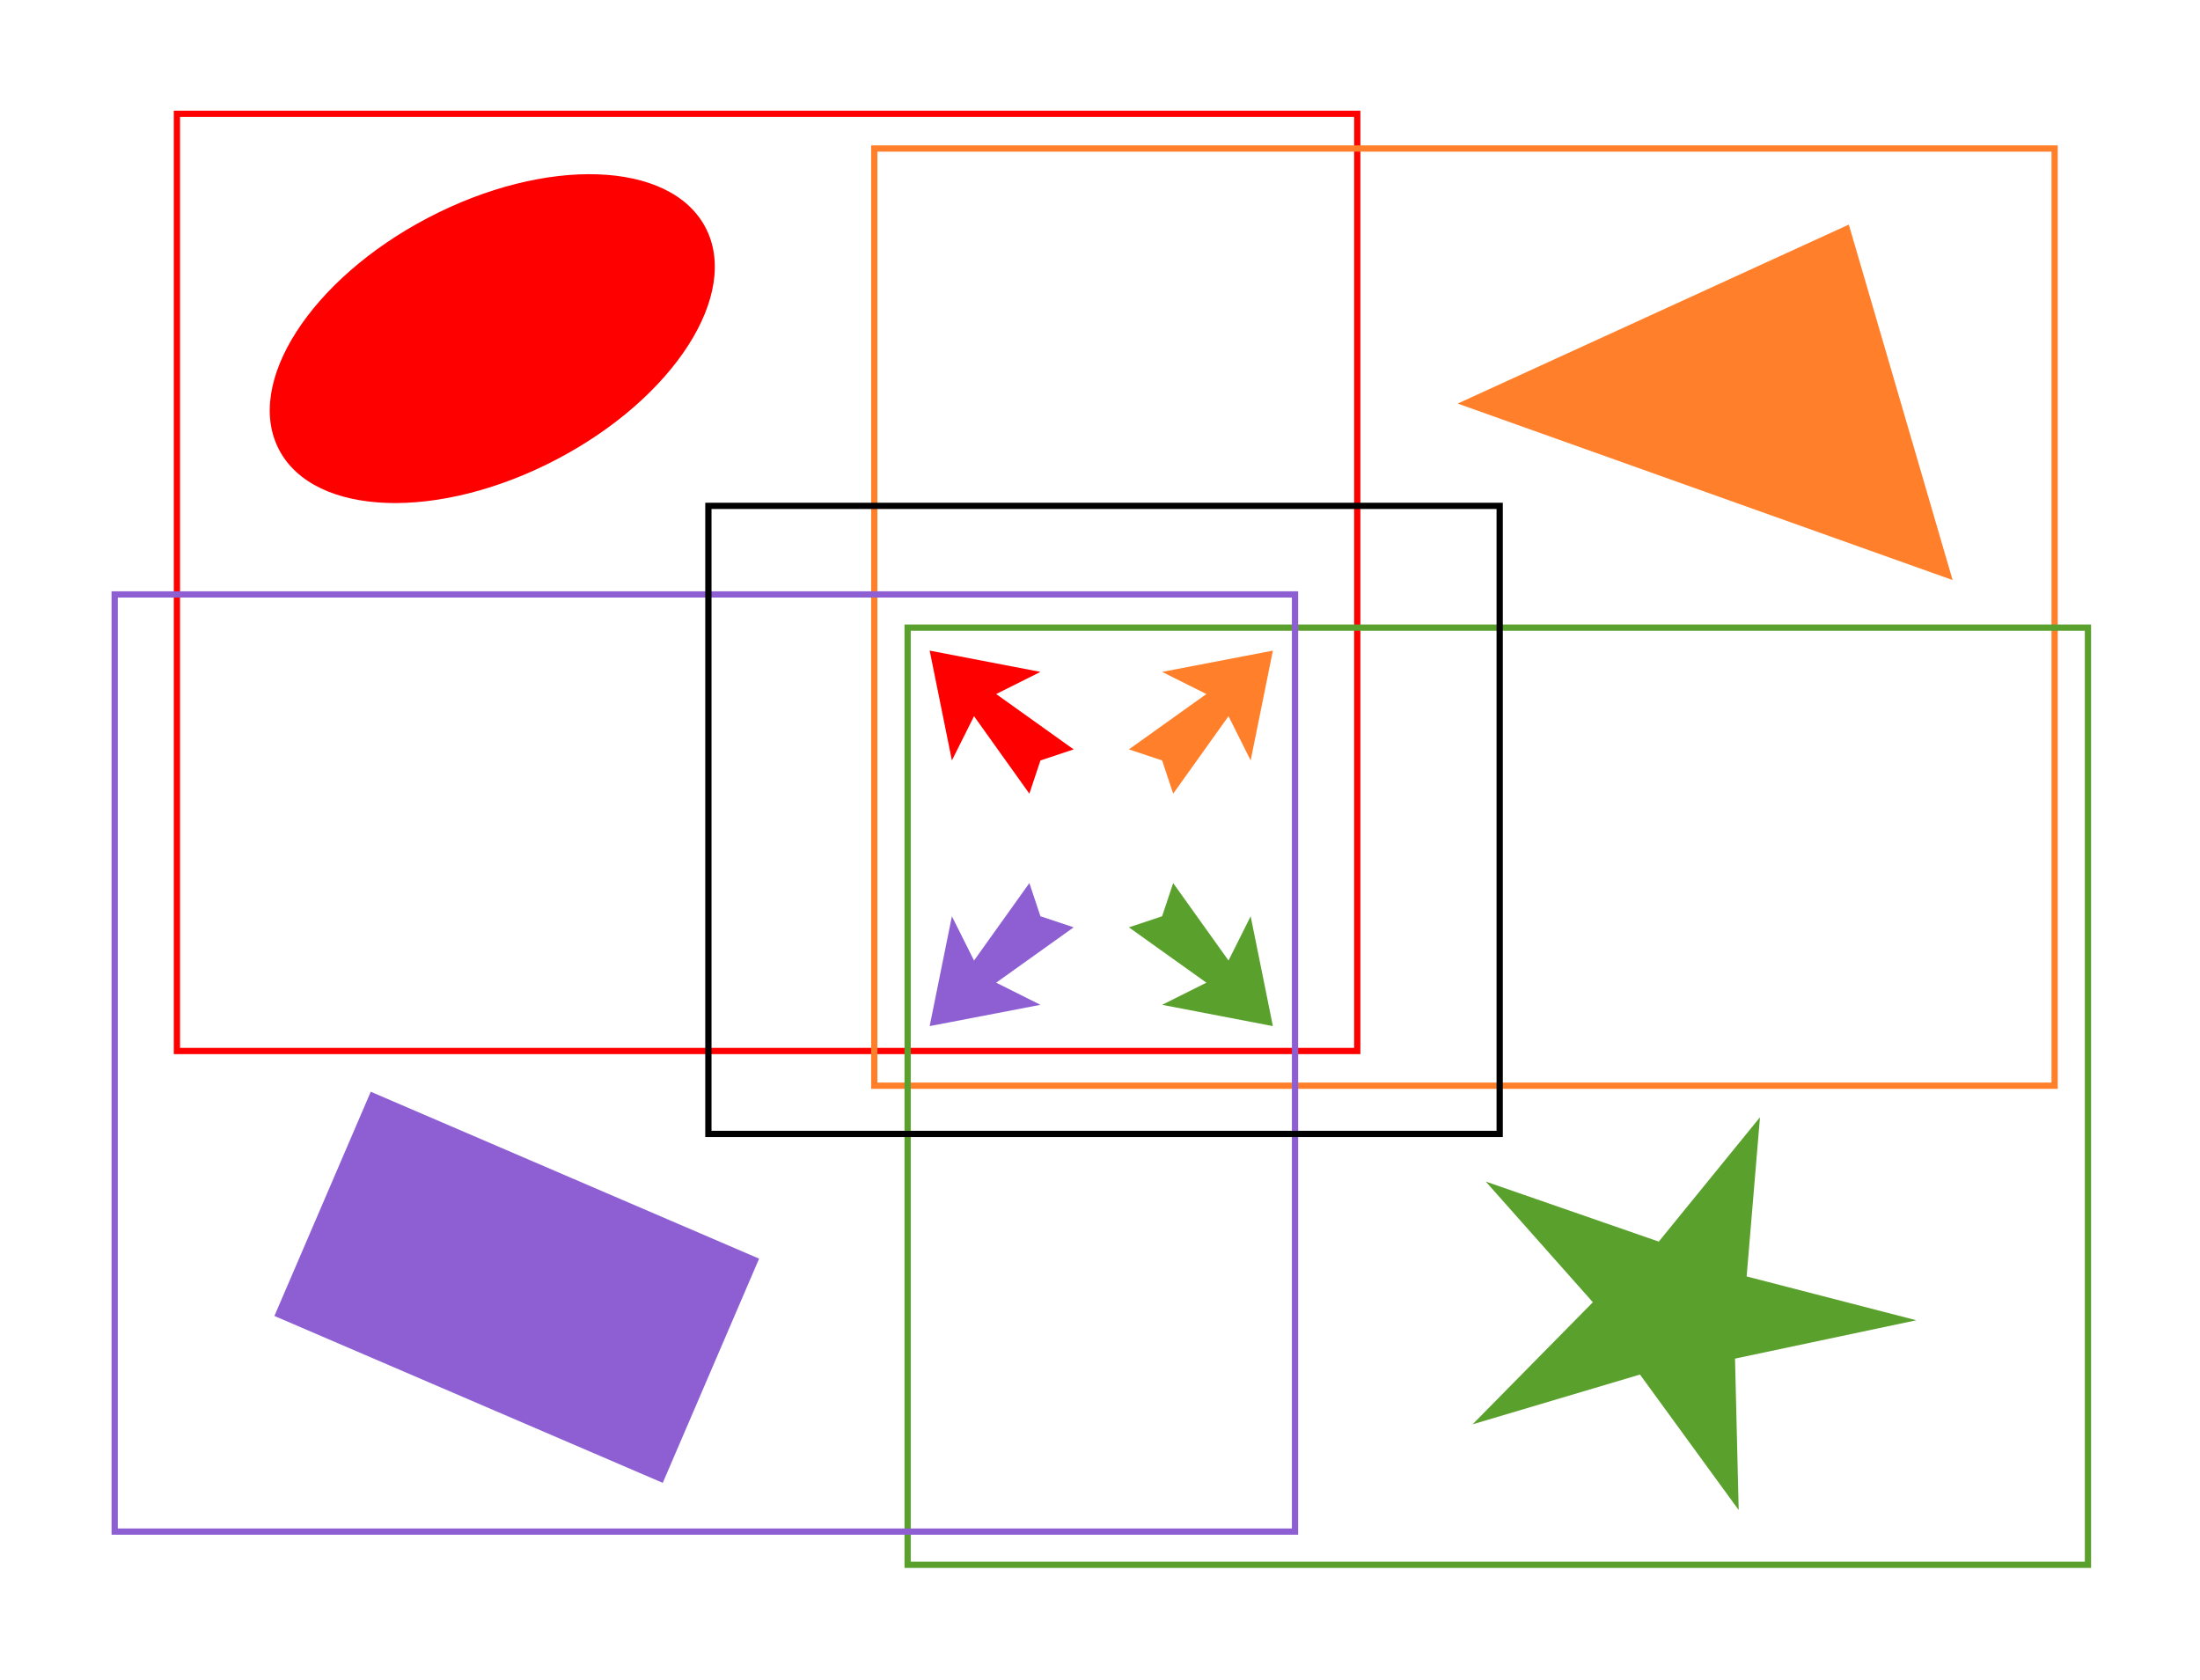
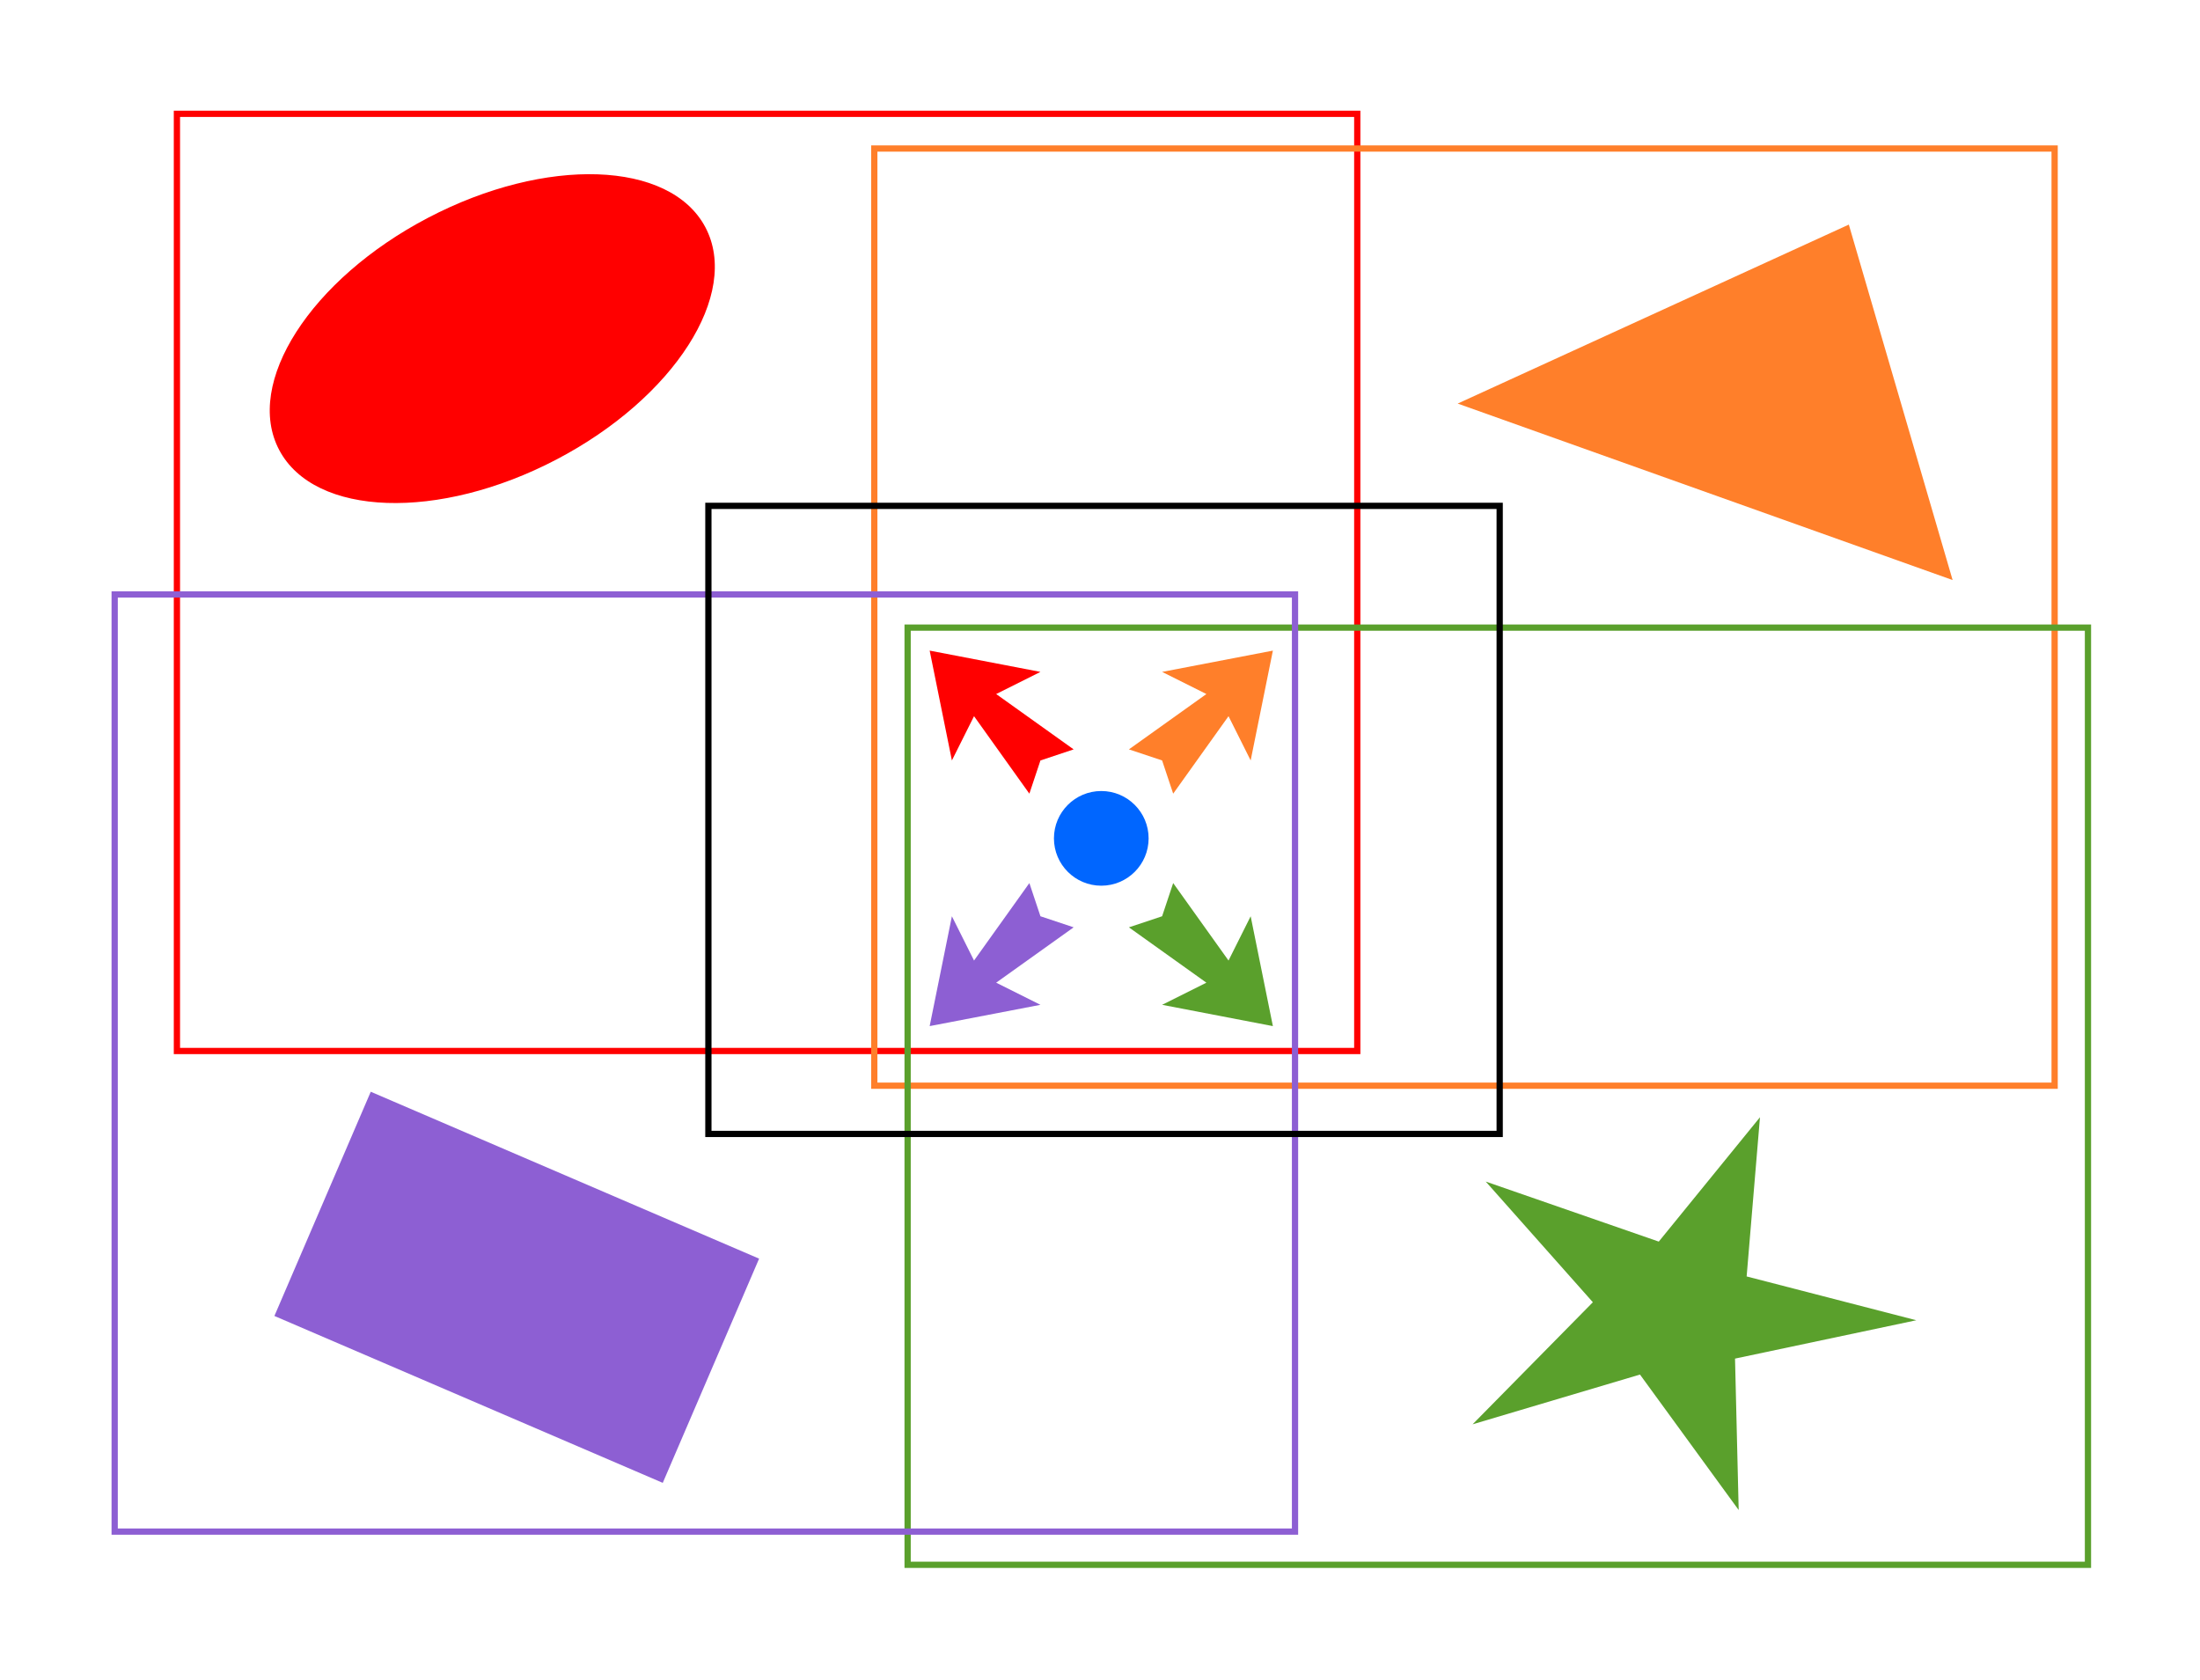
<svg xmlns="http://www.w3.org/2000/svg" xmlns:xlink="http://www.w3.org/1999/xlink" width="704.272" height="537.521" id="svg2" version="1.1">
  <defs id="defs4" />
  <g transform="translate(3.778968,-19.50054)" id="layer1">
    <rect y="55.934" x="52.857" height="300" width="377.857" id="red-rect" style="fill:none;stroke:#ff0000;stroke-width:2;stroke-miterlimit:4;stroke-dasharray:none" />
    <rect style="fill:none;stroke:#ff7f2a;stroke-width:2;stroke-miterlimit:4;stroke-opacity:1;stroke-dasharray:none" id="orange-rect" width="377.857" height="300" x="276.101" y="67.045" />
    <rect y="220.407" x="286.772" height="300" width="377.857" id="green-rect" style="fill:none;stroke:#5aa02c;stroke-width:2;stroke-miterlimit:4;stroke-dasharray:none;stroke-opacity:1" />
    <rect style="fill:none;stroke:#8d5fd3;stroke-width:2;stroke-miterlimit:4;stroke-dasharray:none;stroke-opacity:1" id="purple-rect" width="377.857" height="300" x="32.931" y="209.777" />
    <rect y="181.431" x="222.993" height="201.049" width="253.311" id="black-rect" style="fill:none;stroke:#000000;stroke-width:2;stroke-miterlimit:4;stroke-dasharray:none" />
    <a id="a3383" xlink:href="#red-ellipse">
      <path id="path3367" d="m 300.945,262.927 -7.115,-35.16 35.461,6.814 -14.173,7.087 24.803,17.717 -10.63,3.543 -3.543,10.63 -17.717,-24.803 z" style="fill:#ff0000;fill-rule:evenodd;stroke:none;stroke-width:1px;stroke-linecap:butt;stroke-linejoin:miter;stroke-opacity:1" />
    </a>
    <a id="a3386" xlink:href="#orange-triangle">
      <path style="fill:#ff7f2a;fill-rule:evenodd;stroke:none;stroke-width:1px;stroke-linecap:butt;stroke-linejoin:miter;stroke-opacity:1" d="m 396.587,262.927 7.115,-35.16 -35.461,6.814 14.173,7.087 -24.803,17.717 10.63,3.543 3.543,10.63 17.717,-24.803 z" id="path3369" />
    </a>
    <a id="a3392" xlink:href="#purple-rectangle">
      <path style="fill:#8d5fd3;fill-rule:evenodd;stroke:none;stroke-width:1px;stroke-linecap:butt;stroke-linejoin:miter;stroke-opacity:1" d="m 300.945,312.806 -7.115,35.16 35.461,-6.814 -14.173,-7.087 24.803,-17.717 -10.63,-3.543 -3.543,-10.63 -17.717,24.803 z" id="path3371" />
    </a>
    <a id="a3389" xlink:href="#green-star">
      <path id="path3373" d="m 396.587,312.806 7.115,35.16 -35.461,-6.814 14.173,-7.087 -24.803,-17.717 10.63,-3.543 3.543,-10.63 17.717,24.803 z" style="fill:#5aa02c;fill-rule:evenodd;stroke:none;stroke-width:1px;stroke-linecap:butt;stroke-linejoin:miter;stroke-opacity:1" />
    </a>
    <ellipse style="opacity:1;fill:#ff0000;fill-opacity:1;stroke:none;stroke-width:2;stroke-linecap:round;stroke-linejoin:bevel;stroke-miterlimit:4;stroke-dasharray:none;stroke-dashoffset:0;stroke-opacity:1" id="path3375" cx="75.963" cy="184.624" rx="76.967" ry="43.81" transform="matrix(0.8861002,-0.4634937,0.4685376,0.8834435,0,0)" />
    <path style="fill:#ff7f2a;fill-opacity:1;fill-rule:evenodd;stroke:none;stroke-width:1px;stroke-linecap:butt;stroke-linejoin:miter;stroke-opacity:1" d="M 462.858,148.686 588.074,91.392 621.3,205.18 Z" id="path3377" />
    <rect style="opacity:1;fill:#8d5fd3;fill-opacity:1;stroke:none;stroke-width:2;stroke-linecap:round;stroke-linejoin:bevel;stroke-miterlimit:4;stroke-dasharray:none;stroke-dashoffset:0;stroke-opacity:1" id="rect3379" width="135.315" height="78.118" x="251.256" y="293.631" transform="matrix(0.918754,0.3948304,-0.3948304,0.918754,0,0)" />
    <path style="opacity:1;fill:#5aa02c;fill-opacity:1;stroke:none;stroke-width:2;stroke-linecap:round;stroke-linejoin:bevel;stroke-miterlimit:4;stroke-dasharray:none;stroke-dashoffset:0;stroke-opacity:1" id="path3381" d="m 608.751,431.436 -35.433,24.803 15.557,37.987 -34.539,-26.034 -31.32,26.534 14.087,-40.893 -34.914,-21.588 43.245,0.761 9.742,-39.876 12.64,41.363 z" transform="matrix(1.289708,0.4249967,-0.49736,1.102062,39.14529,-292.0608)" />
+     <a id="a3354" xlink:href="http://sozi.baierouge.fr" target="_new">
+       <circle r="15.154" cy="287.867" cx="348.766" id="path3352" style="opacity:1;fill:#0066ff;fill-opacity:1;stroke:none;stroke-width:1;stroke-linecap:round;stroke-linejoin:miter;stroke-miterlimit:4;stroke-dasharray:2, 2;stroke-dashoffset:0;stroke-opacity:1" />
+     </a>
  </g>
</svg>
